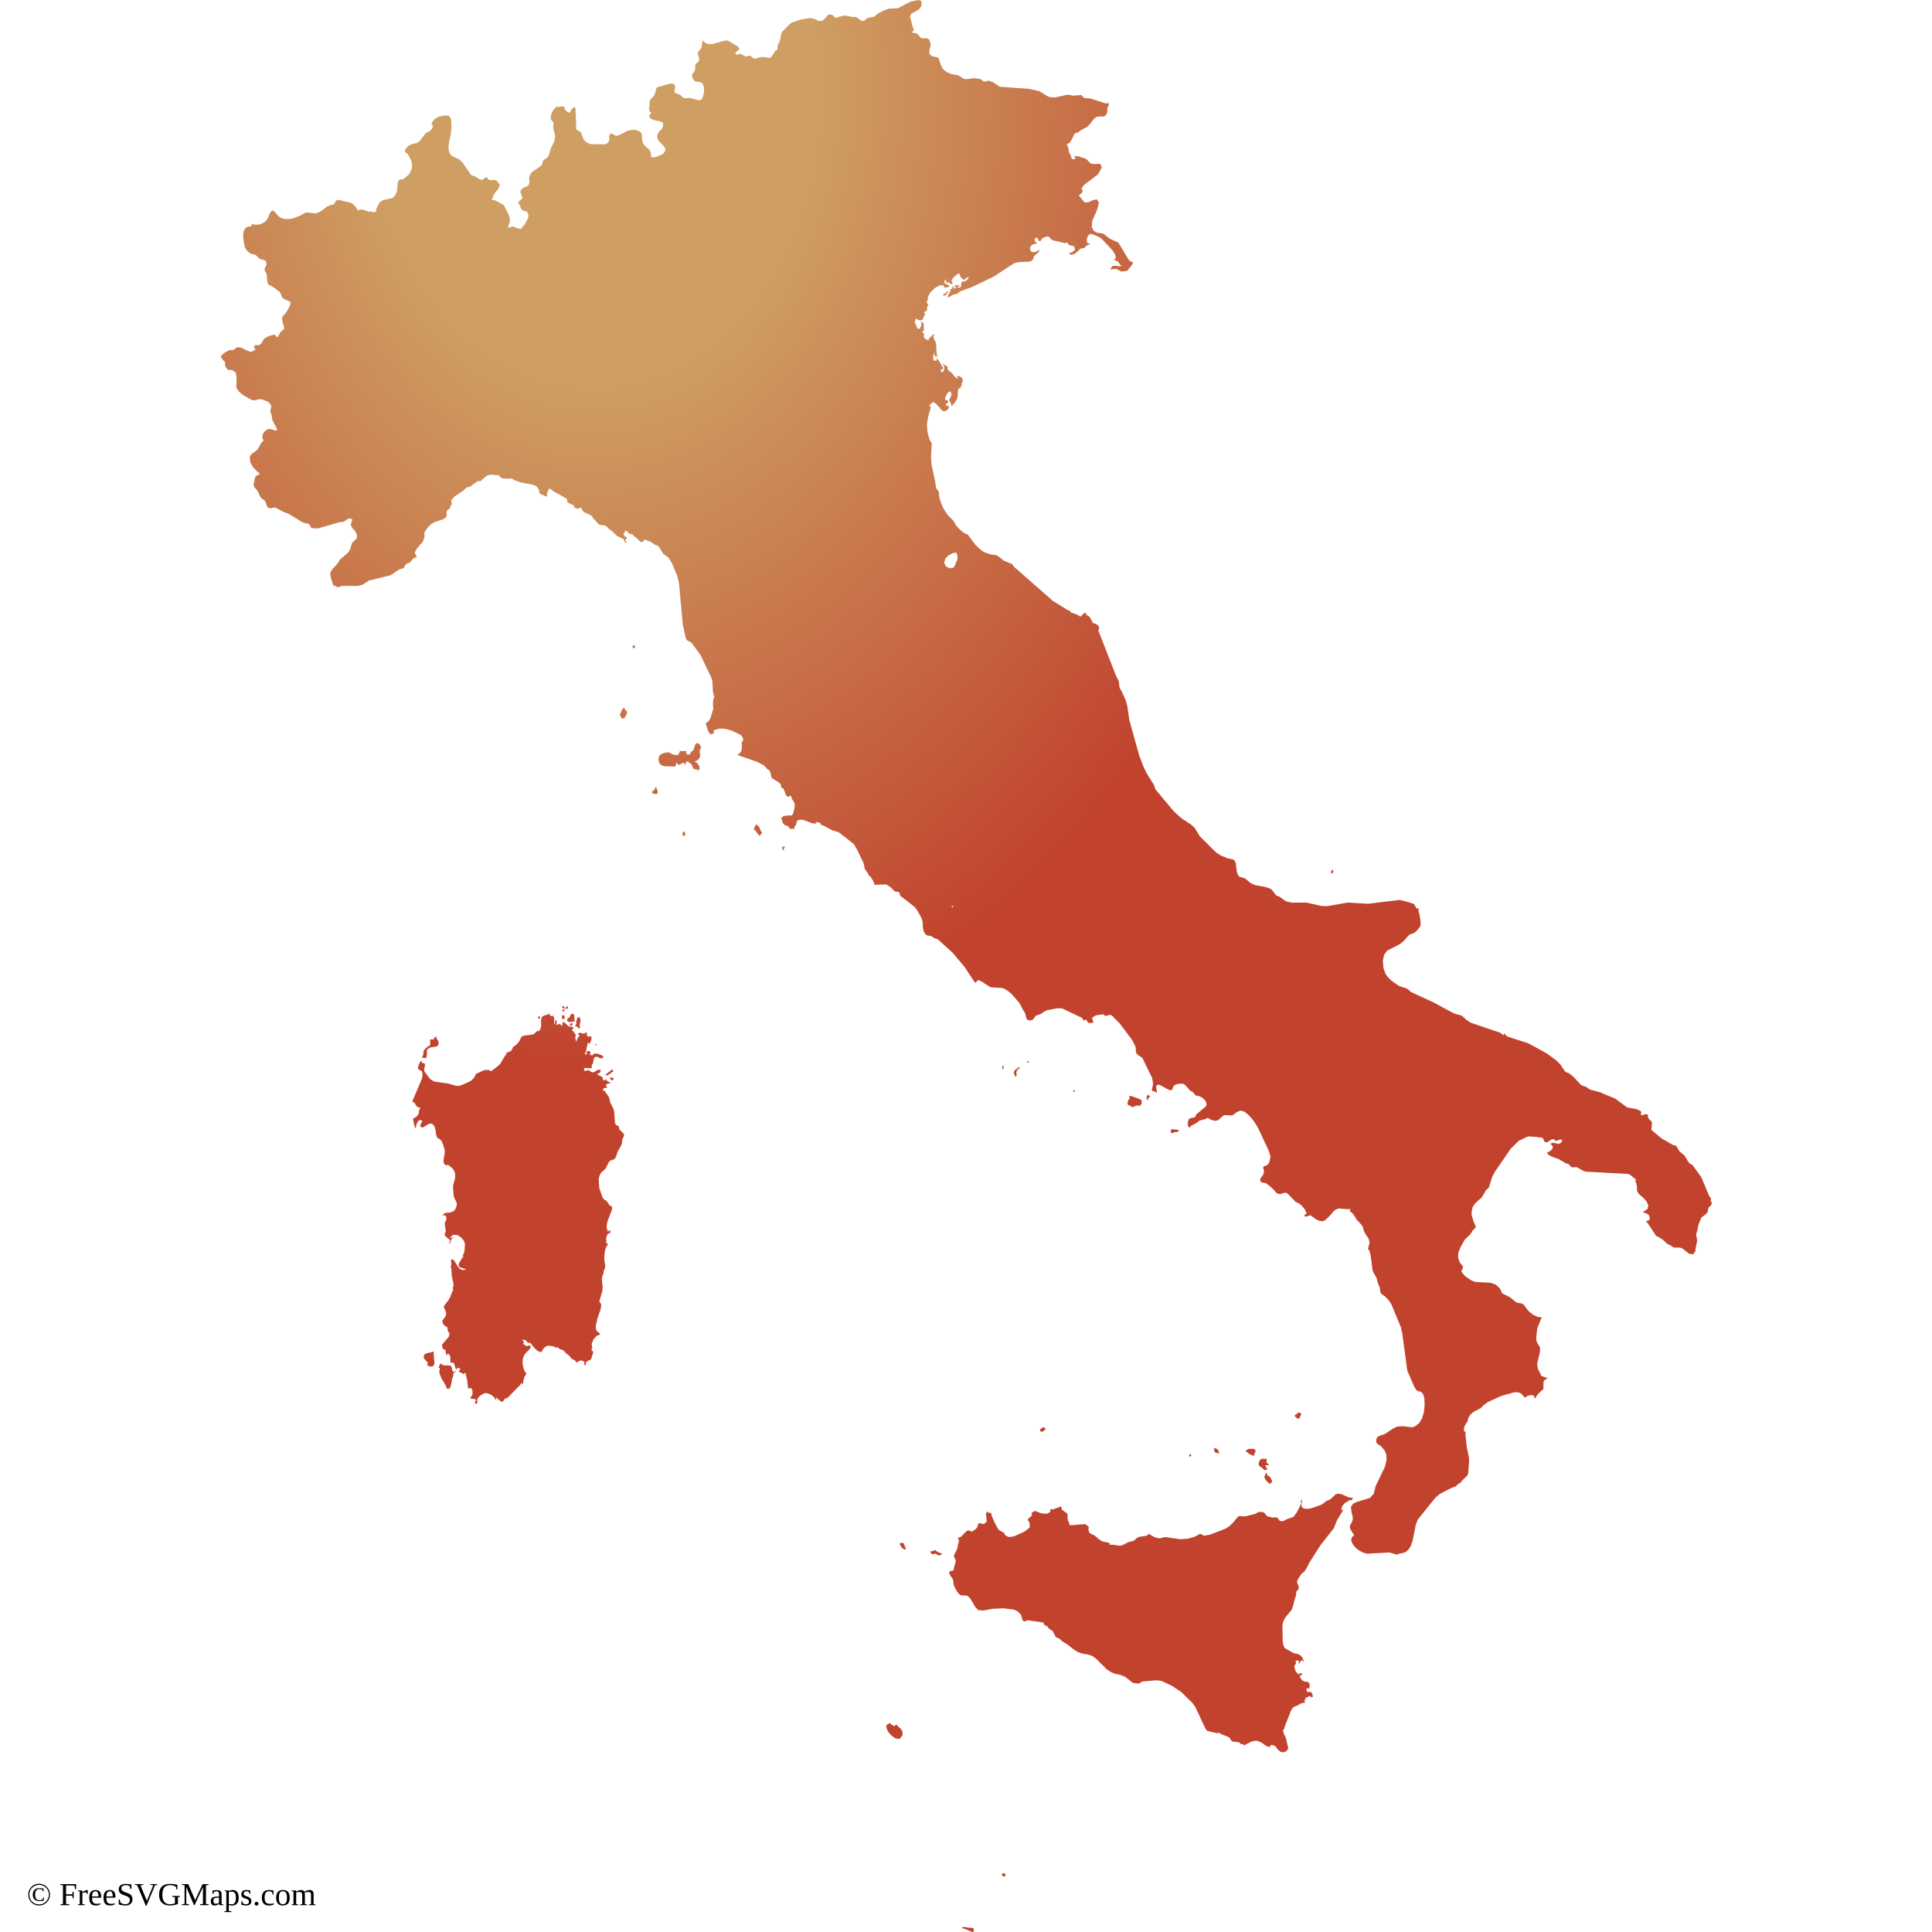
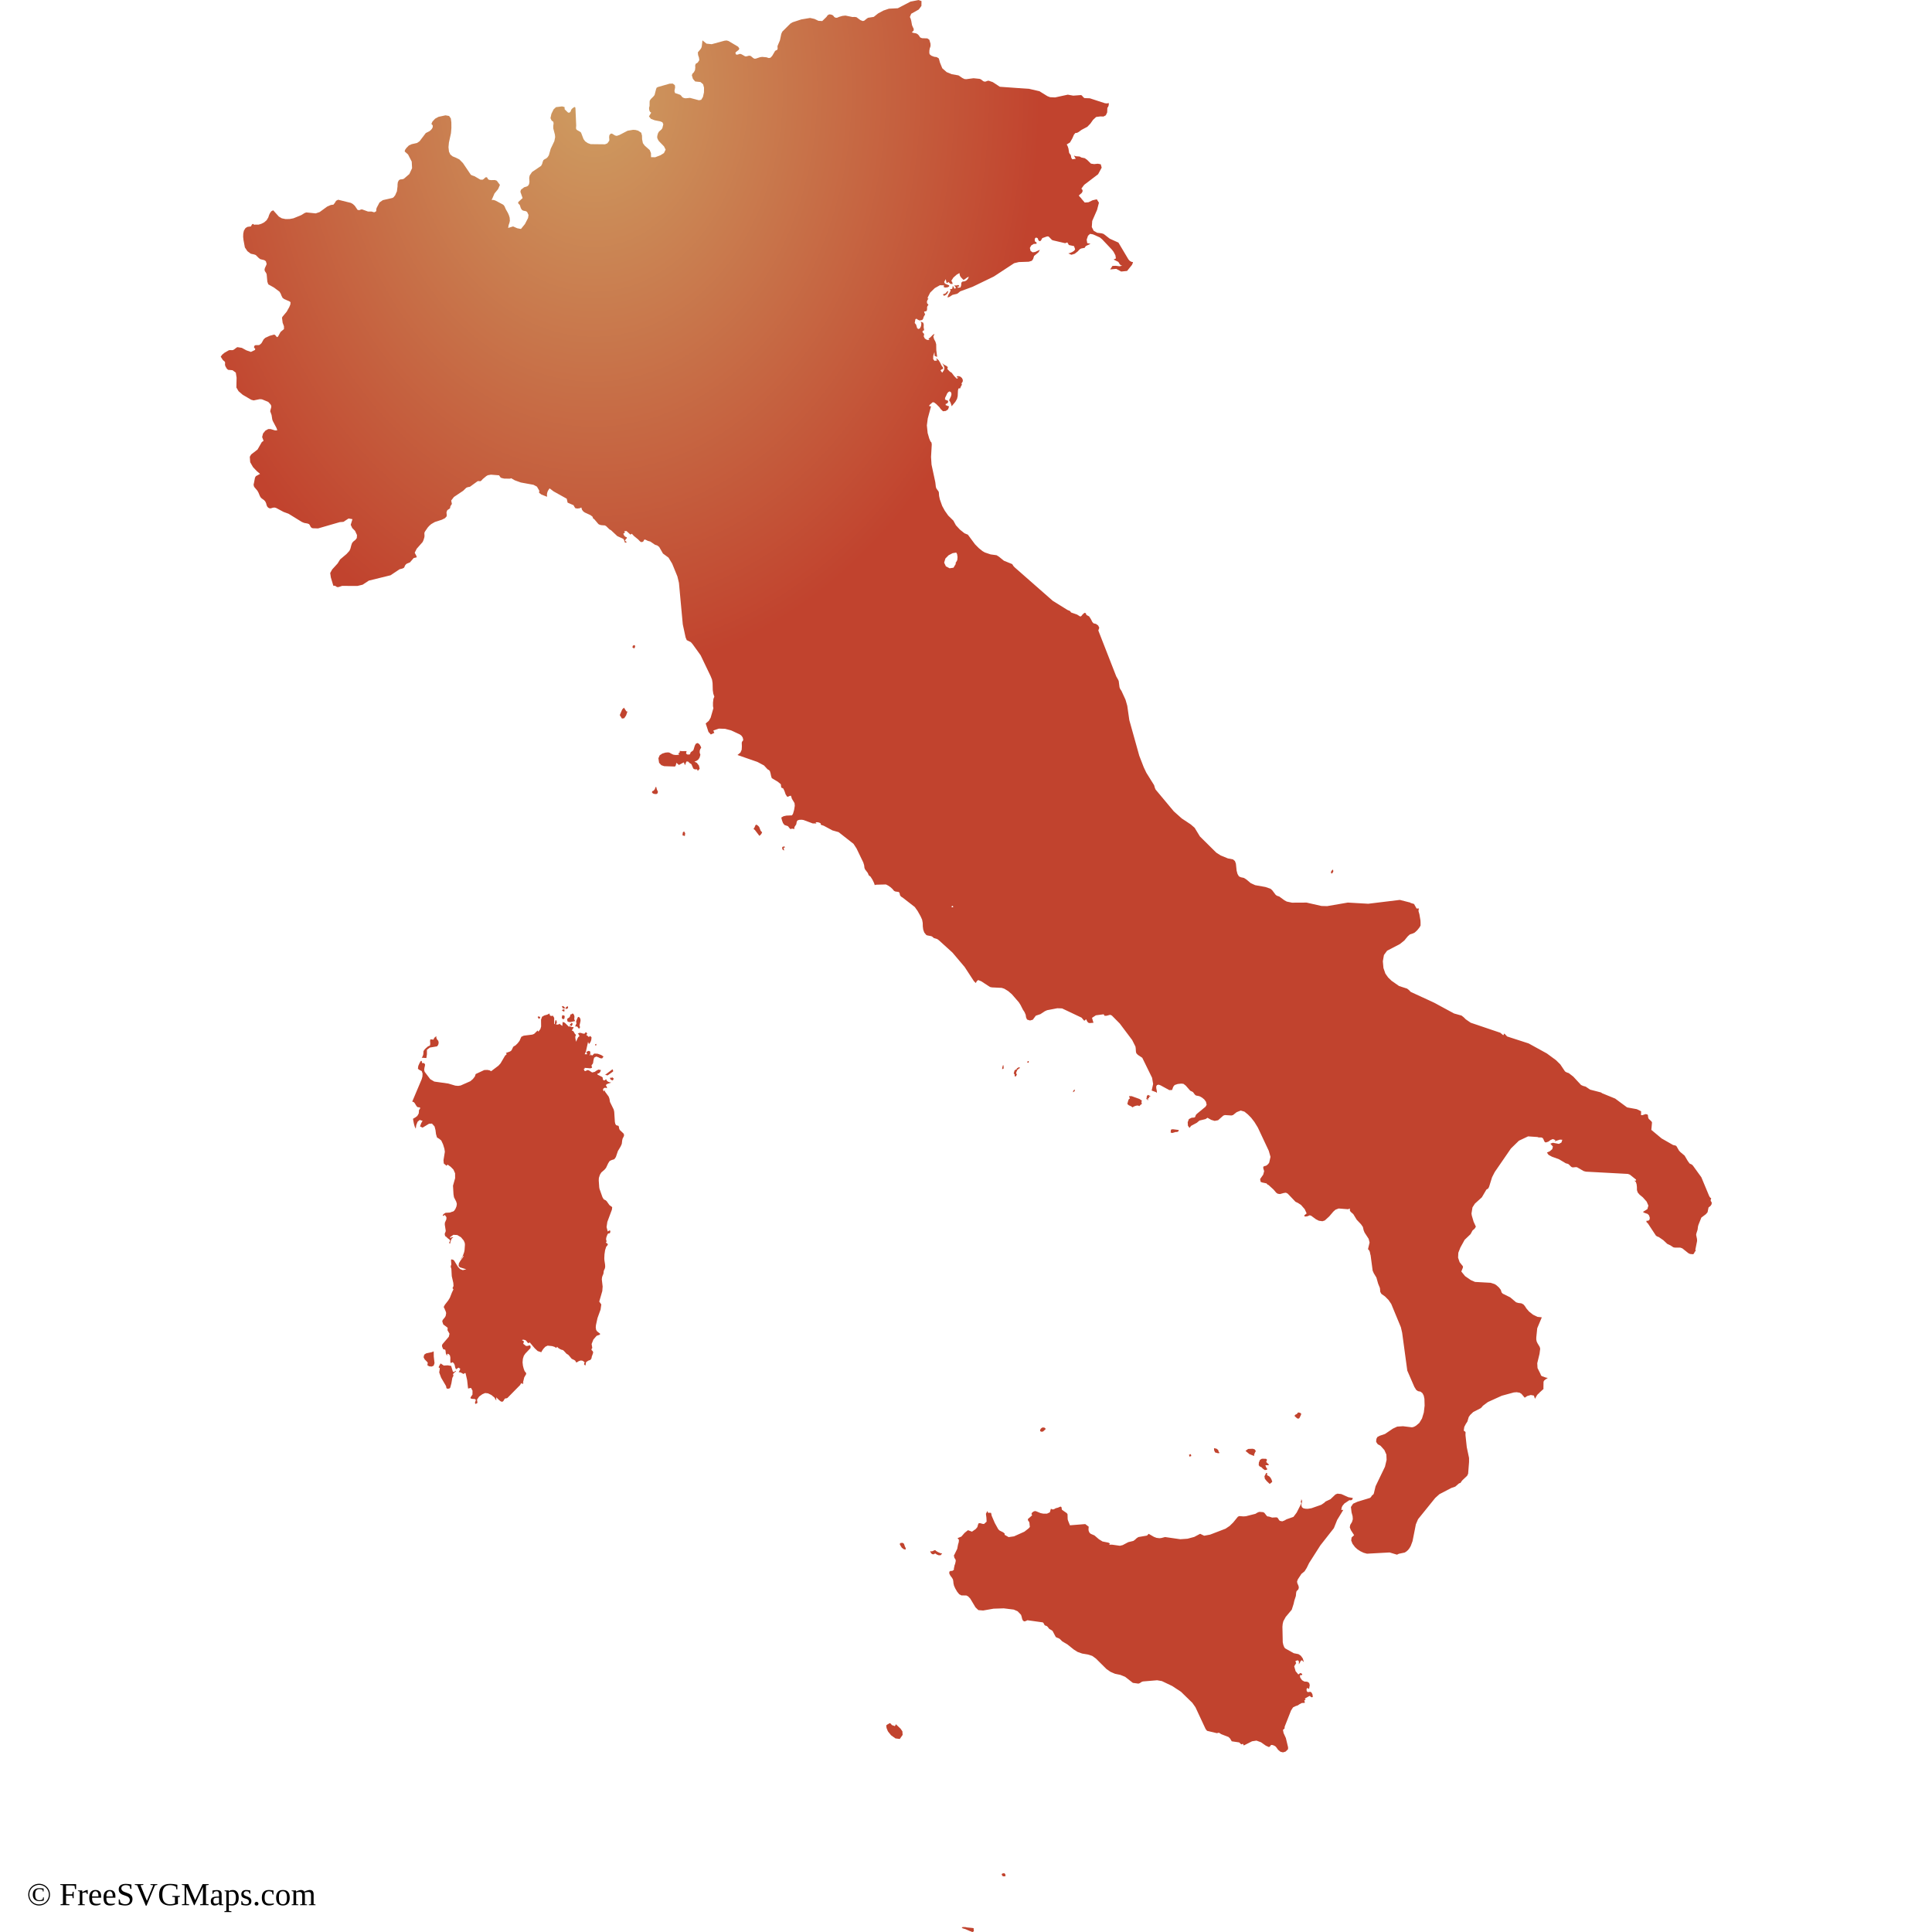
<svg xmlns="http://www.w3.org/2000/svg" id="mapSVG" version="1.1" style="overflow: hidden; " width="360" height="360" viewBox="0 0 360 360">
  <g id="viewport-20260918033027801" class="svg-pan-zoom_viewport" transform="matrix(3.6,0,0,3.6,0,0)" style="transform: matrix(3.6, 0, 0, 3.6, 0, 0);">
    <g id="mapGroup">
      <path id="mapPath" d="M29.382,52.072l-.027.025-.051.03-.019.033-.022.006.041.076.03-.047.018.015.021-.004.024-.03.007-.041-.013-.025-.008-.038ZM31.566,55.788l.035.086.096.049.036-.021.033-.075-.069-.061-.045.018-.086.004ZM30.839,54.115l.006.008.015-.023.006-.043.004-.027-.037.014-.032.013.002.029.01.021.025.008ZM32.411,36.808l-.013-.025-.011-.013-.09-.141-.091.09-.127.297.113.176.116-.016.098-.144.072-.207-.041.002-.024-.018ZM29.802,53.141l.047-.021.049.041.053.07.039.004.03-.06-.004-.043-.022-.046.053-.235.002-.06-.008-.037-.023-.066-.043-.043-.053-.012-.039.073-.048.117-.018.076.027.055-.07.164.029.025ZM31.712,55.356l-.018-.004-.365.276-.01.019.025-.01.035.002.039.026.057-.02.26-.185-.005-.061-.018-.042ZM32.824,33.388l-.033.022-.035.008-.022.096.092.051.045-.076.002-.066-.019-.014-.029-.02ZM35.341,43.091l-.015.146.121.035.018-.146-.061-.094-.063.059ZM36.246,38.769l.049-.064-.034-.088-.047-.078-.059-.057-.062-.023-.08.041-.051.096-.07.225-.043.046-.057.037-.051.047-.022.082-.046.022-.096-.002-.068-.05.029-.127-.242.004-.112-.014v.076l-.084.06.024.014.01-.002.004.01.006.043-.152.012-.117-.012-.078-.029-.145-.08-.067-.015-.139.011-.162.049-.139.092-.066.152.035.234.115.124.147.052.533.018.037-.006.032-.052.033-.135.128.113.255-.135.061.148.074-.193h.082l.086.082.083.05.02.034.067.158.026.048.076.037.067-.006.049.007.03.08.1-.115-.038-.166-.111-.143-.123-.057.117-.048.086-.064.065-.098.041-.149-.037-.103.002-.104.031-.09ZM34.013,40.896l-.025-.072-.022-.094-.033.008-.043.117-.065.074-.066.025-.014.062.053.054.085.027.09.004.063-.041.015-.06v-.035l-.011-.023-.028-.045ZM39.295,42.801l-.071-.073-.084-.048-.045.047-.037.092-.055.088.073.057.232.301.08-.078.032-.047.027-.059-.076-.082-.076-.197ZM23.56,70.965l-.004.008-.041.034-.045.004-.033-.024-.013-.045-.073-.242-.176-.031-.205.011-.166-.109-.092.17v.057h.049v.063l-.028.175.1.274.236.401.026.059.006.058.024.043.078.01.068-.02.032-.035.061-.225.048-.281.061-.119-.026-.061.03-.057.129-.109-.032-.019-.013.011ZM32.261,58.658l-.184-.174-.035-.086-.008-.075-.025-.053-.088-.019-.043-.026-.033-.066-.019-.088-.034-.525-.025-.114-.195-.398-.025-.156-.041-.117-.182-.248-.039-.109-.006.094-.072-.08.026-.078.083-.043.098.028v-.053l-.057-.11.065-.054.215-.075-.086-.016-.075-.027-.062-.049-.043-.082-.073.057-.057.004-.035-.048-.013-.101-.036-.032-.232-.119v-.051l.061-.01.051-.035.038-.059.031-.078-.127-.026-.096.049-.098.068-.127.032-.037-.017-.117-.077-.066-.029-.065.013-.059.036-.053-.002-.049-.1.055-.01-.01-.012.004-.041.297.026.088-.032-.031-.117.08-.113.023-.155.034-.134.107-.059.1.032.108.055.098.01.074-.098-.119-.078-.183-.067-.18-.009-.098.096h-.027l-.02-.012-.041-.047-.008.024.002.021-.004.014h-.033l.031-.133-.021-.082-.073-.02-.119.054.049.122h-.133l.061-.131.116-.517.011.041.02.04.013.041.069-.086.037-.08.02-.086.008-.104-.022-.017-.008.002-.004-.006-.011-.037h-.043l-.043.043-.035-.015-.041-.045-.063-.041.049-.064-.055-.08-.035.01-.029.045-.037.025-.09-.016-.084-.028-.08-.004-.08.048.037.026.018.027.012.031.022.039-.063.047-.041.074-.074.17-.039-.199.002-.086.037-.065-.065-.067-.039-.074-.043-.06-.074-.033.024-.037.013-.031.015-.027.035-.027v-.053h-.064l-.053-.008-.048-.02-.054-.031v.059l-.233-.227-.109-.039-.016.207-.107-.077-.026-.04-.045.029-.039.011-.092.012v-.053l.02-.039.006-.025-.026-.112h-.045l-.022.081-.01.062.006.049.025.037-.07-.058.004-.297-.067-.112-.071.016-.056-.01-.037-.041-.011-.078-.119.06-.145.039-.123.07-.052.151.004.354-.038.131-.103.138-.039-.064-.182.177-.094.037-.443.055-.125.058-.094.211-.097.126-.112.109-.08.045-.039.031-.07.149-.043.058-.063.037-.207.074.028.018.004.004v.01l.013.033-.082.071-.232.396-.11.123-.377.285-.086-.045-.114-.02-.158.006-.444.207-.042.127-.102.131-.131.113-.502.222-.129.02-.149-.013-.363-.108-.723-.102-.211-.125-.29-.382-.024-.099.014-.109.025-.104.006-.07-.049-.067-.057.002-.048-.01-.019-.102h-.047l-.06.1-.07.157-.019.146.085.065.112.052.044.129-.007.154-.037.137-.491,1.163.078.025.049.053.094.154.039.041.034.018.085.006.034.023-.012.051-.029.043-.017-.002-.019.203-.075.129-.105.078-.11.061v.052l.043.219.037.131.056.12.028-.192.068-.171.108-.092.15.045-.072.121-.061.169.133.062.33-.199.156-.01.133.147.049.189.027.211.051.172.117.07.104.086.092.199.069.223.025.158-.071.442.015.168.145.119.049-.064.164.117.141.144.086.19.002.254-.11.389.026.447.026.154.115.225.032.115-.018.127-.053.129-.067.1-.059.041-.046.01-.116.043-.195.011-.022-.002-.109.067-.047.068.02.031.092-.051.082.118-.004.105-.078.18-.004.098.048.309-.007.058-.024.05-.02.055.006.066.025.063.016.013.019.006.096.091.082.058.041.072-.059.094.044.062.061-.215.047-.078.074-.05-.048.003-.039-.006-.028.01-.022.043-.045-.05.18-.128.201.013.19.114.143.171.053.123.009.094-.019.268-.022.115-.053.15-.07.141-.077.084.043-.029.039-.038.028-.046.024-.059h.045l-.065.101-.1.129-.086.142-.015.143.067.066.332.105-.18.041-.137-.05-.114-.118-.199-.326-.059-.045-.09-.018-.013.045.017.221-.028.078v.057l.03.089.02.379.08.35.011.16-.052.113.048.062-.076.156-.108.275-.085.141-.178.229-.049.095-.006.035.024.027.093.221.006.072-.024.123-.037.068-.113.137-.027.074.053.162.228.171-.009.128.105.182-.037.156-.322.377-.031.061.006.072.049.119.035.027.045.002.039.025.017.09.006.074.02.058.027.041.041.027-.019-.08.039-.013.061.035.046.058.022.107-.004.205.028.086.076-.056.073.046.05.1.03.141.029.053.004.031.141-.088.088.063-.059.129-.029.041.106.018.152.08.051-.047h.049l.082.359.05.44.151-.035.078.143-.002.205-.098.141v.057l.102.025.113.004.06.047-.051.156.039.057.094-.057-.024-.17.111-.159.166-.121.143-.06.148.015.176.086.158.131.094.159v-.17l.147.143.086.068.077.021.054-.035.07-.115.034-.025.068-.006.043-.019.658-.669.054-.103.047.037.019.009.068-.046h-.047l.07-.291.102-.174-.007-.061-.04-.043-.037-.051-.049-.135-.037-.148-.018-.166.016-.185.05-.159.08-.115.262-.277.006-.035v-.067l-.032-.045-.162.038-.072-.022-.006.007-.017-.041-.055-.031-.037-.038.029-.068v-.062l-.084-.039.008-.027.068-.008.094.024.056.051.051.07.055.038.059-.045.262.309.152.142.188.061.024-.053.074-.115.108-.117.12-.057.235.024.121.039.092.056.043-.062.051.057.082.054.09.043.068.015.053.038.148.16.063.035.037.029.164.194.131.062.059.043.031.076h.049l.098-.062.1-.032.102.015.1.078-.027.067-.002.041.024.03.048.027.028-.169.109-.077.119-.044.055-.08.013-.084.061-.169.013-.062-.026-.057-.046-.044-.022-.049.048-.072-.035-.203.092-.234.166-.19.176-.066v-.051l-.148-.111-.053-.082-.019-.123.01-.12.08-.366.16-.443.037-.264-.106-.148.158-.545.018-.233-.043-.371.013-.113.03-.086.031-.067.013-.05.014-.123.061-.138.013-.086-.008-.115-.033-.208-.006-.105.01-.205.031-.213.056-.175.082-.1v-.053l-.031-.015-.028-.031-.029-.016v-.053h.043l-.04-.09.004-.1.033-.104.047-.108.032-.022.043-.002.041-.02.021-.078-.013-.053-.039-.002-.047.026-.037.029-.061-.23.039-.268.238-.637.014-.128-.143-.106-.145-.205-.055-.047-.093-.045-.067-.11-.154-.435-.014-.081-.025-.355.007-.128.054-.166.071-.115.16-.139.084-.098.115-.244.074-.114.098-.047.143-.045.08-.113.106-.311.143-.24.057-.128.022-.184.019-.086.074-.144-.002-.086-.037-.057ZM22.45,69.946l-.1.041-.291.062-.1.067-.035.131.052.108.16.165v.051l-.016.091.094.059.133.012.101-.049.043-.131-.039-.336-.004-.272ZM22.159,54.156l-.125.107-.082.089-.035.07-.002.082-.009.082-.026.08-.052.081.24.017.029-.191v-.236l.153-.115.375-.064.057-.08.024-.104-.019-.1-.061-.068-.03-.059-.013-.048.002-.067-.084.064-.033.041-.016.041-.023.034-.116-.016-.042.01-.012.088.012.117-.014.104-.096.043ZM68.985,45.162l.031-.074-.025-.069-.026-.005-.02.033-.013.018-.037.045-.002.082.043.024.049-.053ZM29.521,53.008l-.024.031.005.047.045-.004.018.013.017.029.062-.131-.059-.061-.018.04-.048.034ZM29.089,52.709l.026.027.018.012h.013l.014.007.055-.035.016-.133-.068-.034-.032-.006-.031.012-.022.113.012.035ZM27.917,52.622h-.026l-.031-.021-.028.047.061.093.039-.031.028-.033-.008-.006.015-.034-.05-.015ZM29.732,52.598l-.021-.067-.035-.059-.049-.013-.041.038-.037.006-.027.012-.012.072-.029.061-.045.035-.047.024-.029.033v.069l.025.074.119.023.26-.055-.008-.031-.021-.035-.012-.039.008-.072.002-.074ZM29.23,52.145l-.047-.047-.022-.011-.018-.008-.011-.004-.02-.005-.028.029.026.043.012.024.003.022.063.007.047.008-.006-.057ZM29.087,52.303l.041.026.047.026.043-.011-.006-.108-.1.027-.026.039ZM46.619,89.482l-.248-.236-.041.086-.039.01-.041-.026-.059-.015-.03-.016-.063-.076-.039-.017-.035.008-.047.039-.029.008-.078.061.018.133.052.131.028.056.154.19.227.162.223.029.148-.211-.012-.184-.09-.131ZM58.395,56.971l-.045.168.068.064.145.068.052.047.086-.051.105-.037.098-.01.064.033.09-.086.047-.029-.021-.068.001-.049.02-.053-.127-.086-.408-.147h-.133l.029.085.02.032-.057.039-.035.079ZM61.637,75.265l-.094.031.024.1.094-.032-.024-.099ZM63.038,75.219l.076-.007-.002-.03-.035-.043-.024-.086-.078-.065-.115-.029-.024.009.008.102.05.108.143.04ZM59.329,56.892l.019.004.006-.027h.006l.031.061.041.022-.022-.089.041-.021.039-.002-.027-.058.035-.021.02-.002.033.002-.029-.039-.06-.024-.024-.026-.031.007-.033.043-.026.017.016.024-.02.07-.015.061ZM60.916,58.594l.057-.021.047-.063-.029-.024-.249-.033-.058-.004-.076.022-.016.147.08.027.187-.055.057.004ZM64.907,75.364l.01-.08.038-.096.019-.039.033-.035-.066-.096-.1-.031-.237.01-.137.1.196.163.244.104ZM88.556,62.178l-.015-.061.032-.097-.043-.022-.032-.039-.03-.05-.406-.974-.434-.6-.057-.057-.115-.053-.094-.127-.168-.284-.215-.18-.074-.08-.132-.229-.044-.031-.129-.028-.594-.34-.533-.443.035-.383-.026-.053-.15-.144-.028-.086-.004-.076-.025-.054-.097-.022-.166.055-.074-.002.005-.199-.221-.108-.505-.093-.617-.456-.668-.273-.068-.045-.559-.145-.232-.156-.133-.037-.104-.047-.404-.435-.233-.18-.105-.035-.088-.051-.244-.363-.219-.217-.475-.35-.945-.52-1.114-.361-.134-.141h-.039v.064h-.045l-.134-.115-1.533-.519-.256-.176-.101-.101-.115-.092-.391-.11-1.031-.558-1.212-.559-.088-.092-.099-.078-.413-.132-.391-.273-.178-.171-.142-.201-.1-.289-.031-.35.057-.324.163-.221.661-.344.231-.185.174-.213.111-.1.133-.043.119-.054.134-.125.113-.141.056-.098v-.152l-.005-.111-.055-.323-.048-.164.02-.136-.117.006-.133-.236-.185-.057-.006-.015-.544-.139-1.636.199-1.057-.061-1.069.184-.295-.008-.769-.175-.755.004-.271-.057-.123-.067-.267-.195-.117-.039-.069-.049-.175-.233-.089-.08-.269-.092-.526-.094-.23-.105-.231-.194-.127-.078-.149-.031-.106-.049-.073-.127-.045-.17-.037-.36-.05-.134-.1-.086-.262-.05-.373-.152-.231-.148-.847-.838-.272-.447-.201-.175-.467-.31-.41-.366-.942-1.127-.041-.094-.037-.133-.403-.646-.134-.282-.231-.596-.515-1.842-.107-.745-.09-.313-.207-.451-.078-.123-.026-.074-.041-.318-.027-.064-.101-.178-.928-2.375.049-.143-.057-.117-.115-.082-.123-.029-.062-.067-.074-.147-.094-.146-.126-.067-.019-.018-.012-.041-.02-.039-.039-.018-.038.007-.021.02-.014.017-.017.01-.035.033-.051.067-.062.039-.174-.106-.303-.105-.064-.08-.128-.053-.758-.471-1.98-1.739-.057-.062-.063-.1-.431-.176-.255-.207-.123-.077-.309-.042-.296-.1-.121-.069-.199-.16-.192-.195-.369-.498-.174-.071-.236-.189-.209-.225-.132-.242-.266-.261-.174-.246-.138-.251-.121-.339-.039-.181-.014-.19-.017-.045-.09-.121-.03-.053-.018-.068-.028-.235-.195-.908-.025-.4.037-.641-.014-.101-.054-.061-.061-.143-.084-.291-.041-.393.047-.361.17-.629h-.088v-.057l.168-.15.069.004.117.084.166.166.07.101.117.11.145-.016.119-.086.052-.156-.052-.008-.082-.037-.044-.012v-.063l.074-.025.05-.067.004-.068-.162-.069.004-.088.074-.15.022-.059.057-.078.073-.047.074.035.031.102-.025.114-.098.208.052.078.043.102.027.09.01.041.191-.23.086-.15.035-.144.014-.295.025-.1.049-.008h.041l.018-.054.022-.049.052-.088-.025-.061.064-.1.006-.084-.041-.092-.07-.067-.092-.037-.105.004v.068l.019.002.043-.006.022.004-.084.065-.139-.14-.131-.174-.069-.041-.05-.041-.104-.112.022-.098-.078-.065-.117-.058-.094-.084.076.133.039.111-.02.113-.095.141-.09-.125.037-.022.021-.022.028-.016.051-.01v-.063l-.085-.12-.064-.135-.08-.13-.129-.112.018.063.01.028.021.035-.141.012-.065-.09.004-.164.065-.201v.04l.007.088-.007.061.07.041.067.021-.043-.346-.006-.306-.039-.131-.07-.131-.039-.133.061-.14-.075.037-.144.144-.096.074.024.018.008.006.017.033-.123-.002-.109-.067-.059-.111.021-.133-.062-.057-.026-.055.018-.048.07-.028-.027-.162.006-.131-.027-.098-.129-.055.032.104-.017.127-.051.107-.07.045-.076-.037-.059-.193-.07-.082.035-.197.055-.026.074.053.086.039.137-.025.048-.065.03-.1.074-.125-.055-.123.029-.031.061-.004.049-.029.018-.092-.004-.066.012-.066.062-.09-.066-.066-.016-.082.026-.086.056-.084h-.039v-.058l.129-.252.238-.232.266-.149.211.006-.017.088.086.03.117-.016.08-.045v-.057l-.217-.09-.041-.082.08-.148.044.193h.043l.049-.05.111.103.106.004v-.056l-.061-.113.107-.166.174-.152.137-.078.025.132.051.084.125.131.045-.007.164-.118.078-.033-.053.117-.074.078-.092.043-.113.014-.059.061-.006.128-.035.113-.145.017v-.068l.067.004.022-.004-.002-.008-.019-.035-.02-.028-.006.014-.012-.022-.066.023-.07.005-.073-.007.088.124-.043.045-.033.002-.027-.037-.029-.078h-.045l-.002.084-.024.043-.045.014-.061-.01.032.084-.043.1-.072.119-.051.136.088-.018.178-.113.236-.056.052-.035.11-.092.641-.236,1.096-.53,1.055-.691.244-.059.512-.017.158-.049.068-.094.049-.156.227-.188.076-.133-.247.115-.131.019-.106-.072-.037-.154.07-.13.131-.08.144-.007v-.071l-.072-.037-.024-.088.017-.088.055-.039.078.029.054.129.065.031.052-.029.074-.131.231-.082.068-.009.041.023.156.16.057.025.629.147.113-.041.08.135.266.057.057.16-.043.075-.101.068-.117.051-.092.023.16.072.172-.053.152-.118.113-.119.072-.037.178-.033.035-.06.035-.037.234-.113-.171-.032-.028-.182.069-.203.107-.096.151.026.353.158.119.098.51.539.084.111.094.18.025.16-.119.055.246.125.061.104.058.066.082.026-.139.029-.194-.024-.174.006-.072.113-.047.069.316-.03.256.139.305-.031.255-.315.049-.121-.01-.027-.059-.004-.098-.055-.068-.076-.517-.869-.449-.203-.318-.246-.108-.033-.224-.027-.18-.1-.1-.195.022-.316.252-.576.096-.369-.111-.176-.221.051-.21.102-.193.014-.175-.203-.004-.01-.004-.009-.006-.008-.006-.007-.03-.026-.084-.098.098-.09.035-.023.048-.065.02-.065-.017-.061-.05-.054.146-.197.721-.549.185-.341-.049-.174-.152-.029-.189.02-.166-.025-.195-.193-.122-.087-.179-.037-.092-.051-.193-.014-.1-.035.094.166-.178.027-.054-.082-.021-.128-.086-.117-.001-.002-.039-.234-.038-.112-.048-.094.168-.103.119-.207.088-.199.07-.083.086-.008.08-.041.154-.113.301-.16.158-.164.137-.195.16-.148.219-.029.16.006.121-.064.071-.149.01-.238.038-.05.024-.059.012-.066v-.072l-.101.019-.098-.01-.783-.255-.275-.01-.051-.035-.09-.104-.045-.018-.396.03-.283-.051-.658.143-.262-.013-.137-.054-.412-.255-.529-.122-1.518-.108-.368-.241-.218-.074-.051.008-.104.039-.06.002-.061-.025-.117-.09-.063-.028-.32-.033-.377.049-.094-.008-.108-.053-.201-.135-.349-.062-.264-.108-.225-.197-.123-.303-.056-.207-.107-.068-.135-.019-.135-.051-.062-.045-.037-.037-.016-.062.002-.123.018-.109.024-.064.019-.068-.002-.117-.061-.205-.102-.07-.273-.01-.088-.033-.039-.045-.035-.061-.074-.074-.073-.037-.152-.027-.069-.027.094-.094.002-.088-.045-.088-.043-.105-.039-.219-.028-.107-.042-.094.068-.166.39-.219.139-.188.003-.25-.152-.053-.418.082-.654.342-.463.024-.285.097-.275.149-.223.178-.295.046-.072.047-.127.104-.074.018-.121-.047-.21-.154-.122-.013-.049.007-.049-.004-.01-.003h-.002l-.334-.069-.154.016-.188.054-.002.002-.063.031-.061.012-.059-.01-.055-.034-.033-.047-.037-.035-.043-.026-.114-.027-.064.015-.059.043-.049.074-.002.002-.219.213-.199-.012-.201-.097-.23-.051-.454.076-.449.147-.115.068-.42.418-.052.115-.069.332-.123.291-.004.037.006.098-.009.047-.03.031-.07.031-.027.026-.145.248-.091.096-.092.014-.109-.038-.227-.021-.111.016-.215.072-.065.006-.067-.03-.111-.094-.056-.031h-.067l-.123.035-.065-.002-.185-.106-.077-.025-.137.042-.068-.002-.039-.084.029-.047.145-.115.031-.066-.062-.096-.497-.295-.1-.028-.113.013-.66.18-.267-.029-.211-.17-.033.303-.024.086-.039.061-.141.17.012.139.047.139.016.129-.079.119-.109.07-.026.086.006.108-.016.135-.06.109-.071.069-.031.088.055.182.117.135.275.029.135.115.049.18-.004.242-.053.235-.09.148-.118.023-.464-.123-.225.022-.082-.014-.074-.033-.041-.043-.033-.046-.051-.045-.267-.092-.03-.102.035-.193-.012-.108-.104-.084-.166.002-.613.176-.062.035-.027.069-.08.307-.055.072-.139.139-.056.084-.007.068-.002.205-.027.1.008.088.016.066.031.053.057.039-.116.193.102.127.192.074.289.057.111.045.049.104-.05.204-.045.063-.136.121-.049.092-.033.126-.004.084.026.08.061.104.265.271.084.168-.086.178-.18.113-.273.104-.215-.004-.004-.211-.066-.158-.256-.227-.096-.129-.041-.205-.004-.183-.041-.152-.162-.108-.135-.035-.124-.008-.283.047-.43.223-.134.043-.084-.018-.158-.096-.068-.002-.071.08-.013.108.01.105-.002.074-.1.137-.121.049-.742-.008-.15-.054-.137-.094-.083-.113-.129-.338-.056-.047-.143-.08-.047-.044-.014-.053.01-.143-.039-.898-.022-.059-.051.01-.104.078-.044.058-.021.069-.034.055-.07.029-.049-.021-.163-.159-.006-.115-.127-.035-.316.039-.123.115-.113.227-.05.228.062.127.086.059.014.093-.018.119.002.133.086.332.01.121-.041.205-.189.397-.096.334-.059.094-.076.071-.078.037-.071.053-.035.092-.03.107-.053.096-.469.318-.121.179-.025.121.013.209-.019.115-.053.086-.061.037-.143.043-.166.128-.027.106.115.324-.213.195-.014.023-.006.025.006.023.014.024.068.07.055.168.059.088.062.035.143.03.06.039.072.152-.023.158-.162.315-.207.254-.193-.037-.213-.094-.256.078.024-.143.039-.111.026-.113-.01-.162-.037-.121-.052-.121-.113-.199-.065-.149-.041-.058-.043-.035-.373-.199-.098-.035-.112-.006.01-.025.025-.045.113-.262.186-.225.096-.219-.164-.217-.098-.035-.199.005-.103-.015-.051-.033-.047-.086-.052-.02-.041.018-.1.09-.047.025-.113-.005-.303-.176-.125-.043-.063-.033-.408-.603-.186-.19-.178-.089-.17-.069-.119-.097-.071-.15-.025-.227.022-.24.106-.485.022-.269-.002-.284-.027-.211-.09-.129-.186-.033-.361.078-.176.096-.137.147-.055.119.026.039.04.033.004.093-.039.086-.065.076-.074.057-.184.094-.318.42-.133.093-.281.063-.141.065-.127.128-.065.091-.028.079.024.035.151.133.191.37.018.341-.141.303-.283.244-.07.024-.133.015-.064.049-.047.096-.013.107-.002.104-.033.266-.012.018-.062.139-.005.022-.08.104-.047.039-.063.02-.459.104-.172.121-.151.287-.019.095.004.047-.013.031-.082.045-.037-.002-.115-.035-.18.002-.311-.113-.063.008-.048.023-.055.011-.08-.027-.009-.024-.121-.178-.098-.09-.102-.058-.66-.164-.107.055-.065.107-.071.092-.134.017-.193.084-.383.28-.207.072-.488-.05-.084.029-.182.112-.4.163-.195.037-.211.004-.199-.041-.151-.089-.291-.324-.092.043-.068.086-.053.111-.041.126-.088.148-.131.112-.147.074-.139.041-.16-.002-.045.008-.024-.004-.053-.035-.024-.004-.031.026-.028.043-.019.041v.016l-.191.027-.1.061-.084.135-.033.153-.006.165.018.165.072.385.131.195.176.131.168.036.088.031.147.147.086.066.211.053.08.057.039.137-.016.052-.074.162-.018.076.012.075.072.109.026.068.035.381.049.135.295.166.283.211.062.101.045.115.053.104.085.065.277.121.051.039-.008.115-.057.139-.135.24-.209.25-.033.055.033.265.069.184v.145l-.176.148-.123.225-.043.045-.035-.014-.08-.097-.051-.022-.228.062-.232.106-.084.08-.112.198-.096.086-.059.013-.152.002-.051.024-.033.076.029.051.04.041-.014.057-.211.101-.233-.081-.238-.129-.226-.037-.049.025-.117.09-.055.032-.051.01-.117-.004-.059.01-.224.129-.118.098-.076.104.113.174.105.092.01.065-.008.072.018.084.078.135.069.059.226.019.17.125.041.262-.011.509.113.191.213.184.445.26.123.032.318-.065.113.009.324.133.117.128.025.045.016.053-.002.029-.008.023.002.045-.012.006-.034.143-.003.011.072.198.035.224.025.078.197.371.037.119-.115.002-.234-.07-.119.002-.149.082-.119.147-.047.183.075.194-.092.068-.221.385-.33.254-.071.121.021.281.145.254.197.207.168.143-.217.119-.045.078-.054.281-.015.054-.002.045.023.083.028.041.143.168.051.088.077.183.037.069.059.061.127.092.061.071.041.087.022.086.03.078.061.068.085.037.078-.014.077-.025.087-.008.082.023.381.204.26.095.687.424.123.051.168.03.085.033.043.065.036.076.061.058.062.014.262.008,1.125-.326.187-.014.266-.174.201.035-.09.293.08.168.143.143.102.219-.011.156-.073.095-.094.072-.072.08-.041.11-.053.201-.05.104-.145.16-.334.283-.131.21-.281.308-.102.186.033.227.129.431h.068l.069.028.05.041h.084l.182-.061.795.002.269-.064.32-.211,1.125-.277.465-.31.156-.041.078-.041.033-.07.018-.045.039-.051.049-.041.168-.07.192-.223.15-.035v-.054l-.098-.186.106-.209.306-.347.047-.108.041-.136.008-.07-.008-.143.02-.066.152-.223.084-.093.098-.086.188-.109.361-.117.162-.08.09-.1.002-.096-.013-.098.035-.109.035-.031.098-.066.019-.022.008-.065.019-.05.067-.102-.036-.176.141-.184.481-.322.158-.154.076-.031.112-.02.398-.289.048-.008.053.008h.048l.045-.03.069-.078.187-.156.078-.045.164-.029.42.033.068.101.049.035.151.034.299.005.059-.024.187.108.314.113.653.119.181.096.121.211-.013.104.119.092.295.117-.005-.141.027-.113.047-.093.063-.088.207.156.68.379.045.203.308.134.045.086.049.07.111.016.121-.017.076-.038.036.118.06.081.079.059.293.135.107.078.045.113.041.012.225.264.065.034.08.021.189.014.065.037.176.17.074.039.328.307.312.143.041.07.037.119.067.01.025-.047-.084-.051.035-.074.02-.028.037-.025v-.057l-.061-.022-.048-.035-.039-.054-.032-.073.028-.019.031-.027.03-.016-.045-.066.119-.012.207.186.072-.045.108.117.217.177.102.105.059.035.065-.01.053-.037.021-.051.029-.039.065.018.106.053.133.037.238.164.119.039.1.076.197.342.287.211.189.313.27.66.08.332.199,2.15.146.676.059.139.211.103.094.107.413.574.518,1.08.072.178.029.182.01.364.028.186.053.152-.047.113-.023.192v.187l.021.106-.142.49-.094.162-.162.137.143.437.123.133.182-.084-.02-.035-.03-.09.285-.094.318.01.319.084.449.209.081.063.063.089.03.119-.019.057-.037.037-.021.06.006.201-.01.166-.063.143-.154.128,1.031.358.342.183.186.201.059.031.057.055.037.125.029.14.036.106.31.184.156.129.022.172.106.05.065.141.057.166.082.121.054-.008.074-.037.065-.008.049.157.135.222.014.14-.035.215-.056.195-.055.086-.287.012-.149.033-.117.069.037.146.051.138.078.1.18.062.088.112.051.045.01-.014.047-.013h.065l.061.027.015-.114.093-.141.024-.136.045-.068.104-.029.117-.002.087.014.479.178.19.001-.049-.06.073-.006.07.007.067.024.061.035v.065l.158.054.443.238.324.092.772.607.154.237.349.724.045.145.016.136.03.076.143.188.048.119.092.07.101.158.082.17.036.109.078-.019.5-.013.115.057.117.08.107.096.082.099.065.032.184.027.039.062.024.114.057.066.072.043.633.492.146.205.158.281.076.171.031.168.004.178.022.168.054.15.102.125.049.022.194.037.055.019.1.084.174.052.102.078.682.619.631.746.479.733.101.099.047-.092.075-.064.16.066.453.295.094.02.508.025.134.043.203.123.195.168.361.418.084.133.126.248.076.114.063.142.021.14.051.112.154.048.145-.041.154-.208.238-.08.231-.152.117-.052.524-.101.25.008,1.01.479.125.148h.049l.047-.068.034.039.037.084.061.062.06.015.202-.015-.076-.255.199-.131.405-.054.043.076.1.002.191-.051.086.035.414.418.64.851.17.338.014.087.012.182.021.08.078.082.229.152.507,1.034.055.321-.076.341.221.08.052.041-.008-.115-.024-.113-.007-.1.039-.078.087-.021.099.035.456.249.142-.007.06-.166.071-.091.16-.054.178-.019.117.01.119.09.236.268.113.054.033.024.084.113.037.039.051.023.105.018.071.021.113.063.116.094.09.123.035.155-.058.1-.443.365-.055.057-.043.114-.049.025-.131.01-.14.07-.062.162.011.178.082.117.086-.109.295-.158.133-.113.32-.078.097-.068.193.109.179.053.177-.034.271-.24.082-.027.338.021.08-.021.191-.151.21-.083.193.057.178.145.169.171.168.217.178.29.565,1.202.09.314-.068.299-.041.059-.057.058-.067.045-.076.017-.065.034v.082l.045.145-.048.182-.161.229.027.143.071.031.236.052.05.061.047.016.262.238.136.161.078.055.119.02.196-.055.112-.016.092.045.407.426.127.06.156.101.193.221.1.219-.116.097v.058l.073.005.068-.01.067-.022.06-.031.076.02.252.185.151.076.184.027.126-.041.229-.21.212-.249.11-.097.164-.063.489.039.09-.039.004.11.037.061.137.119.178.292.221.233.099.142.039.172.049.119.211.324.048.19-.078.322.01.047.049.037.033.086.031.164v-.053l.113.851.06.138.134.221.09.316.092.226.019.199.057.104.186.131.184.185.141.207.498,1.204.066.285.266,1.959.365.842.096.156.094.066.135.027.098.081.064.125.035.164.01.351-.041.354-.094.311-.141.232-.172.145-.108.058-.097.024-.467-.057-.299.02-.224.105-.408.276-.271.092-.122.064-.051.096-.007.08-.01.044.012.045.054.086.039.037.087.043.045.031.192.215.103.231.012.277-.084.354-.487,1.011-.089.37-.02.045-.092.08-.02.042-.058.063-.662.203-.221.1-.114.171.034.281.054.196.01.156-.041.141-.092.152-.024.126.057.146.168.26-.131.121-.02.153.066.17.132.175.121.11.154.101.171.082.173.047,1.17-.064.383.115.096-.047.305-.064.091-.059.084-.076.072-.094.063-.108.094-.253.172-.87.113-.265.887-1.098.217-.196.617-.322.206-.071.197-.17.069-.019.09-.128.256-.242.053-.107.048-.606v-.211l-.118-.557-.067-.627.004-.148-.016-.028-.078-.054.028-.193.078-.151.082-.125.07-.235.073-.106.162-.155.388-.199.057-.057.055-.068.258-.192.717-.326.624-.17.145-.012.156.025.097.062.166.196.131-.086.184-.053.158.03.059.166.095-.17.058-.076.048-.031.024-.036.217-.197-.006-.045.006-.326.027-.057.066-.057.129-.086-.092-.014-.221-.078-.043-.044-.025-.071-.152-.305-.014-.25.117-.48.035-.266-.024-.095-.113-.187-.045-.094-.021-.111.002-.111.048-.465.237-.565-.225-.024-.231-.113-.202-.16-.139-.16-.078-.122-.078-.09-.103-.054-.16-.02-.116-.035-.304-.256-.387-.191-.059-.064-.041-.133-.096-.123-.117-.105-.1-.068-.213-.069-.809-.045-.217-.095-.295-.203-.196-.24.084-.211v-.057l-.172-.215-.08-.236.013-.254.106-.269.221-.4.305-.292.105-.193.106-.09.065-.106-.118-.257-.092-.314-.017-.108.051-.318.128-.197.356-.322.236-.401.096-.06.044-.087.155-.495.138-.269.838-1.218.413-.402.475-.225.485.034.059.021.146.002.065.029.037.056.031.078.035.067.052.03.136-.043.117-.085.119-.05.137.057-.034.042-.01.02.273-.09.123.008-.045.141-.13.072-.315-.058-.129.048.132.147-.033.134-.126.11-.15.068.082.119.175.094.366.133.353.21.109.029.043.024.114.115.047.034.067.01.132-.013.067.004.346.199.119.031,2.172.117.101.038.32.256v.053h-.083l.074.074.037.113.016.143.002.162.041.123.095.111.173.143.193.217.09.207-.052.182-.23.144.072.047.171.057.071.074.041.123-.012.095-.061.058-.101.005v.063l.078.078.414.628.063.043.085.031.235.162.203.191.16.075.16.105.084.013h.268l.107.038.313.249.052.028.053.017.141.011.034-.025.066-.119.036-.027-.019-.068.089-.447-.004-.1-.045-.217.014-.078.06-.186.023-.175.026-.089.147-.366.234-.176.086-.099.052-.249.106-.084.052-.084.008-.082-.026-.052ZM49.319,46.959h-.037l-.034-.013.016-.043.055-.015.021.059-.021.013ZM49.547,28.992l-.047.088-.024.031-.01.024-.002.025.006.029-.117.195-.201.03-.193-.1-.09-.192.065-.214.166-.168.207-.108.188-.031.045.085.022.149-.014.156ZM40.572,43.804l-.03.025-.041.002-.012.033-.004.039.016.052.01.025.072.046-.009-.068-.016-.076.016-.01.021.002.027.022-.011-.074-.039-.018ZM67.208,73.432l.046-.031.032-.054.02-.05.031-.057.012-.067-.03-.03-.045-.02-.058-.015-.043.012-.021.037-.034.035-.063.029-.044.045v.032l.122.113.075.02ZM65.538,76.239l-.09.173.02.128.098.123.153.145.076-.058.057-.055-.037-.111-.052-.096-.074-.078-.104-.053v-.117h-.047ZM65.53,75.507l-.215-.004-.098.059-.058.136-.008.141.054.065.088.041.084.084.094.063.113-.02v-.061l-.033-.035-.021-.038-.033-.097h.172v-.05l-.033-.02-.058-.062-.04-.035.044-.119-.052-.047ZM48.979,15.139l-.035.043-.047.021-.096.035.064.075.071-.034.082-.066.062-.112-.027-.041-.074.078ZM69.493,77.934l.09-.111.261-.174.067.005.05-.011.04-.037.021-.071-.23-.039-.368-.164-.197-.021-.103.041-.26.247-.253.119-.076.071-.147.099-.508.178-.19.03-.113-.004-.108-.021-.079-.057-.032-.107.037-.199-.02-.083h-.039l.021.025-.024.066-.005.02.009.017.02.064-.242.475-.166.221-.356.125-.111.063-.113.043-.123-.025-.037-.035-.067-.104-.026-.03-.064-.012-.205.012-.166-.053-.078-.008-.043-.035-.117-.151-.063-.034-.182-.015-.062.015-.061.028-.092.057-.492.125-.132.01-.212-.017-.072.031-.244.299-.184.18-.215.144-.795.305-.309.058-.209-.1-.305.162-.347.093-.375.026-.789-.113-.195.051-.096.01-.151-.019-.134-.051-.273-.159-.084.092-.445.076-.09.057-.08.076-.09.067-.265.064-.29.153-.143.035-.413-.058-.141.004.014-.03.003-.01.027-.024-.091-.045-.301-.06-.188-.117-.228-.196-.192-.082-.064-.057-.043-.094-.01-.077.011-.142-.179-.135-.791.063-.094-.232-.024-.077-.008-.264-.037-.056-.246-.169-.014-.037-.007-.056-.012-.053-.033-.022-.051.01-.088.041-.127.033-.072.043-.074.022-.1-.038-.055.184-.152.07h-.178l-.147-.029-.222-.092-.067-.016-.074.024-.075.054-.037.071.037.07-.224.199.013.074.061.08.013.075.008.101.012.051-.01.035-.055.063-.22.172-.537.241-.279.039-.205-.117-.004-.072-.078-.061-.182-.091-.068-.067-.178-.32-.16-.373-.033-.151-.075-.01-.076.01-.039-.098-.077.143.026.206.01.201-.136.122-.081-.009-.104-.031-.086-.004-.037.074-.035.129-.082.1-.197.138-.207-.077-.174.139-.168.192-.199.082.073.083-.008.116-.039.134-.041.219-.15.308-.018.016-.002.011.006.057.017.073.057.089.013.039-.006.071-.035.15-.013.006-.047.226.013.024-.029.031-.094.059-.01-.034-.111.055-.002.1.059.113.076.097.055.094.017.098.01.108.029.121.061.136.096.166.11.138.113.059.258.004.094.049.109.115.27.452.148.141.248.02.539-.094.527-.017.519.064.203.09.17.178.025.068.041.164.041.076.063.035.066-.013.096-.047.795.111.033.026.062.115.038.026.074.021.051.047.074.098.141.083.039.034.162.309.072.035.082.03.06.039.119.119.275.163.319.257.201.127.235.084.297.05.224.071.192.137.549.545.207.144.234.101.277.057.247.1.4.313.285.039.067-.022.119-.076.059-.015.728-.061.244.043.532.253.457.3.588.573.16.227.526,1.128.076.094.508.121.105-.025.117.075.381.148.08.08.086.143.386.057.108.104.08-.031.018.02.031.066.428-.217.229-.035.234.086.252.177.162.072.074-.057.028-.051.058-.003.09.027.079.043.048.051.094.131.121.1.131.033.133-.039.129-.124.003-.101-.115-.478-.119-.26-.031-.162.082-.072.006-.094.33-.838.104-.162.139-.068.103-.032.096-.066.115-.059.152-.008v-.061l-.027-.053.016-.018.057-.035-.045-.054.229-.127.037-.013.035.043.067.033.05-.027-.02-.129-.054-.101-.057-.03-.133.016-.052-.052-.01-.1.037-.064.095.05.035-.195-.031-.117-.094-.058-.156-.013-.117-.067-.096-.134-.017-.119.119-.019v-.054l-.092-.05-.107.078-.142-.171-.072-.252.101-.164-.041-.1.081-.039h.067l.037.061-.007.138.055-.082.045-.094.06-.033.105.099-.06-.195-.1-.137-.122-.083-.243-.048-.449-.252-.047-.063-.045-.114-.03-.137-.017-.804.014-.147.033-.137.125-.227.31-.369.096-.299.039-.174.078-.238.016-.169.02-.08.09-.091.027-.082-.012-.092-.066-.154-.012-.087.043-.112.184-.279.162-.133.109-.173.125-.255.583-.914.699-.891.171-.426.317-.52-.104.004.019-.119.045-.104ZM51.986,96.959l-.047.002-.041.008-.041.021-.008.044.033.055.037.029h.102l.027-.029-.017-.084-.045-.047ZM50.397,99.836l.013-.016-.016-.012-.055-.016-.297-.029-.074-.018-.141-.003-.049.039.064.034.125.035.248.11h.029l.031.023.051.018.066-.025.018-.073-.018-.052.002-.013ZM46.84,80.054l-.051-.149-.071-.05-.115.012-.035.053.043.087.068.105.112.082.094.004-.01-.08-.035-.064ZM48.557,80.341l-.102-.061-.047-.047-.054.012-.055.03-.065.024-.09-.01.035.086.059.062.076.017.094-.049.079.056.103.041.102-.006.073-.092-.092-.013-.115-.051ZM53.25,54.918l-.057.01-.024.064.024.013h.049l.007-.087ZM55.594,56.412l-.034.039-.027.083.078-.042.033-.09-.05.01ZM53.992,74.092l.133-.125-.01-.027-.067-.052-.105.002-.075.063-.031.063.002.062.078.031.074-.017ZM51.877,55.274l-.007.048.007.02.075-.041-.008-.068v-.082l-.021-.013-.028.017.012.027-.021.029-.008.063ZM52.721,55.322l.072-.041-.013-.029-.049-.01-.035.019-.031.022-.024.008-.01.013-.002.028-.012.013-.067.031-.037.033-.043.154.04.037.011.039-.006.045.02.035.041-.004.039-.057.014-.036v-.022l-.019-.021-.016-.045.051-.138.076-.075Z" fill="url(#grad1)" />
    </g>
  </g>
  <text id="svgAttribution" x="5" y="355" font-size="6px" fill="#000000" text-anchor="start" dominant-baseline="baseline">© FreeSVGMaps.com</text>
  <defs>
-     <radialGradient id="grad1" cx="25%" cy="5%">
-       <stop offset="30%" style="stop-color:#ce9e62;stop-opacity:1" />
+     <radialGradient id="grad1" cx="25%" cy="5%" r="30%">
+       <stop offset="0%" style="stop-color:#ce9e62;stop-opacity:1" />
      <stop offset="100%" style="stop-color:#c1432e;stop-opacity:1" />
    </radialGradient>
  </defs>
</svg>
